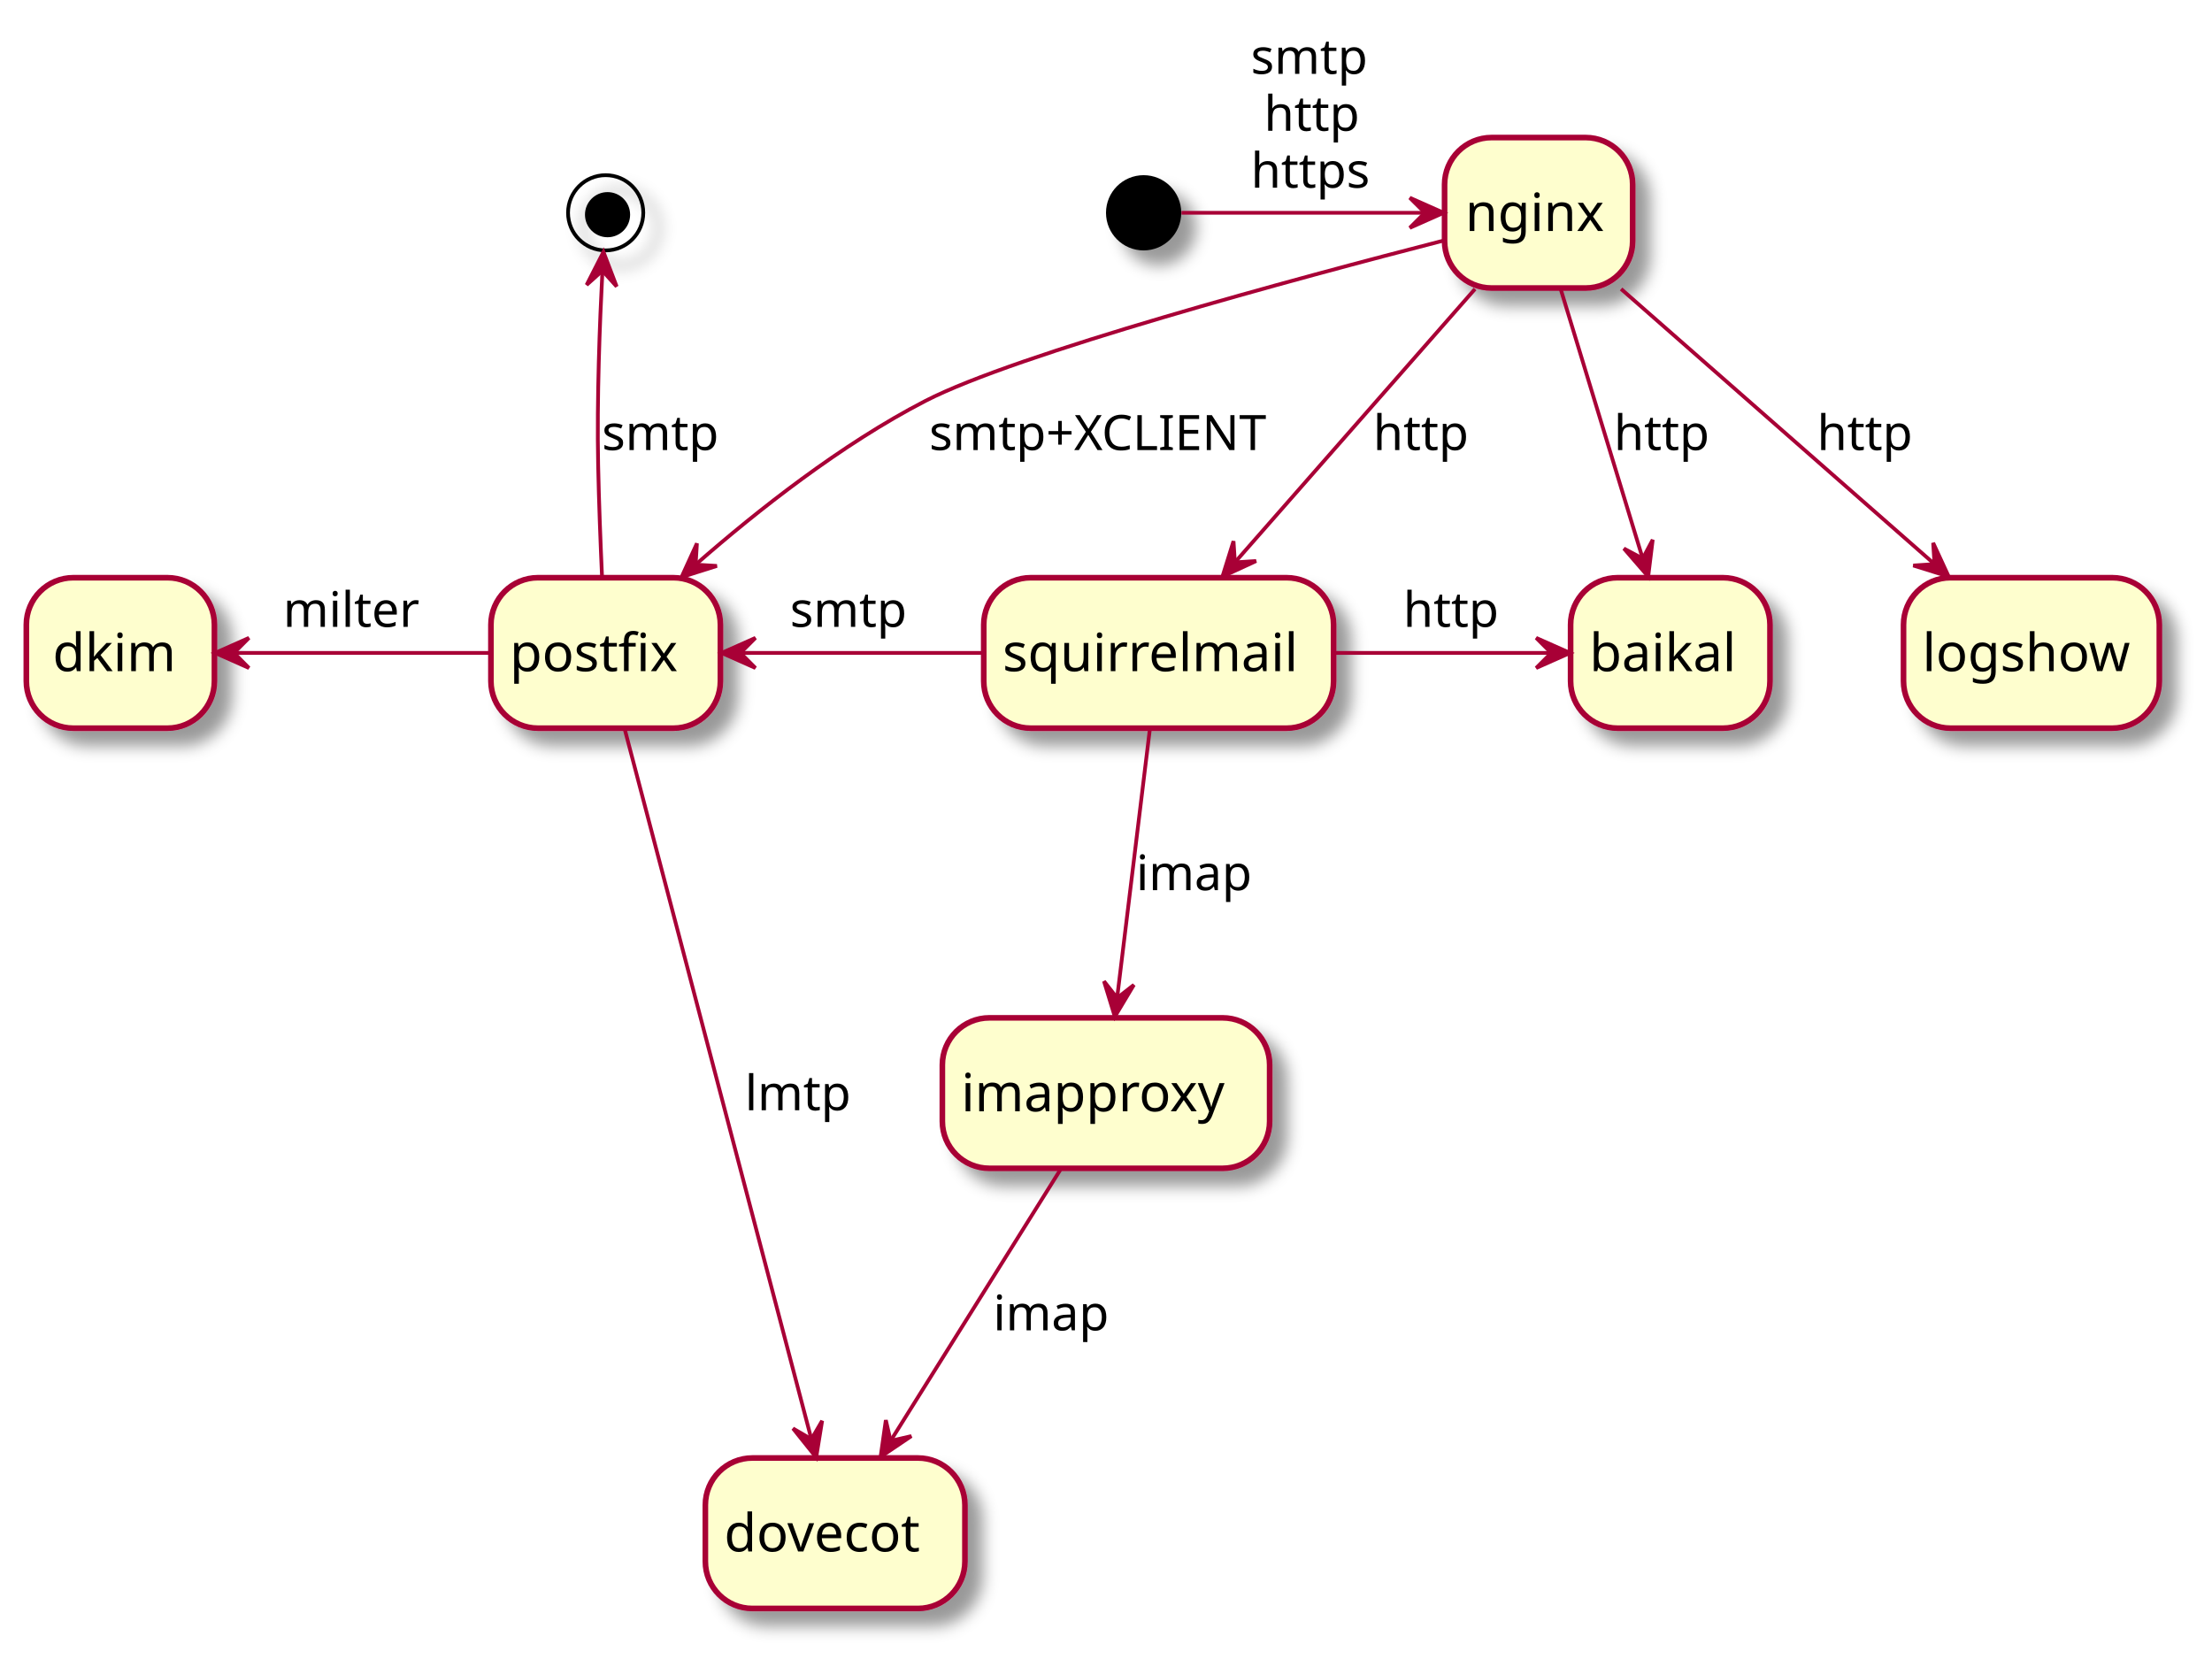
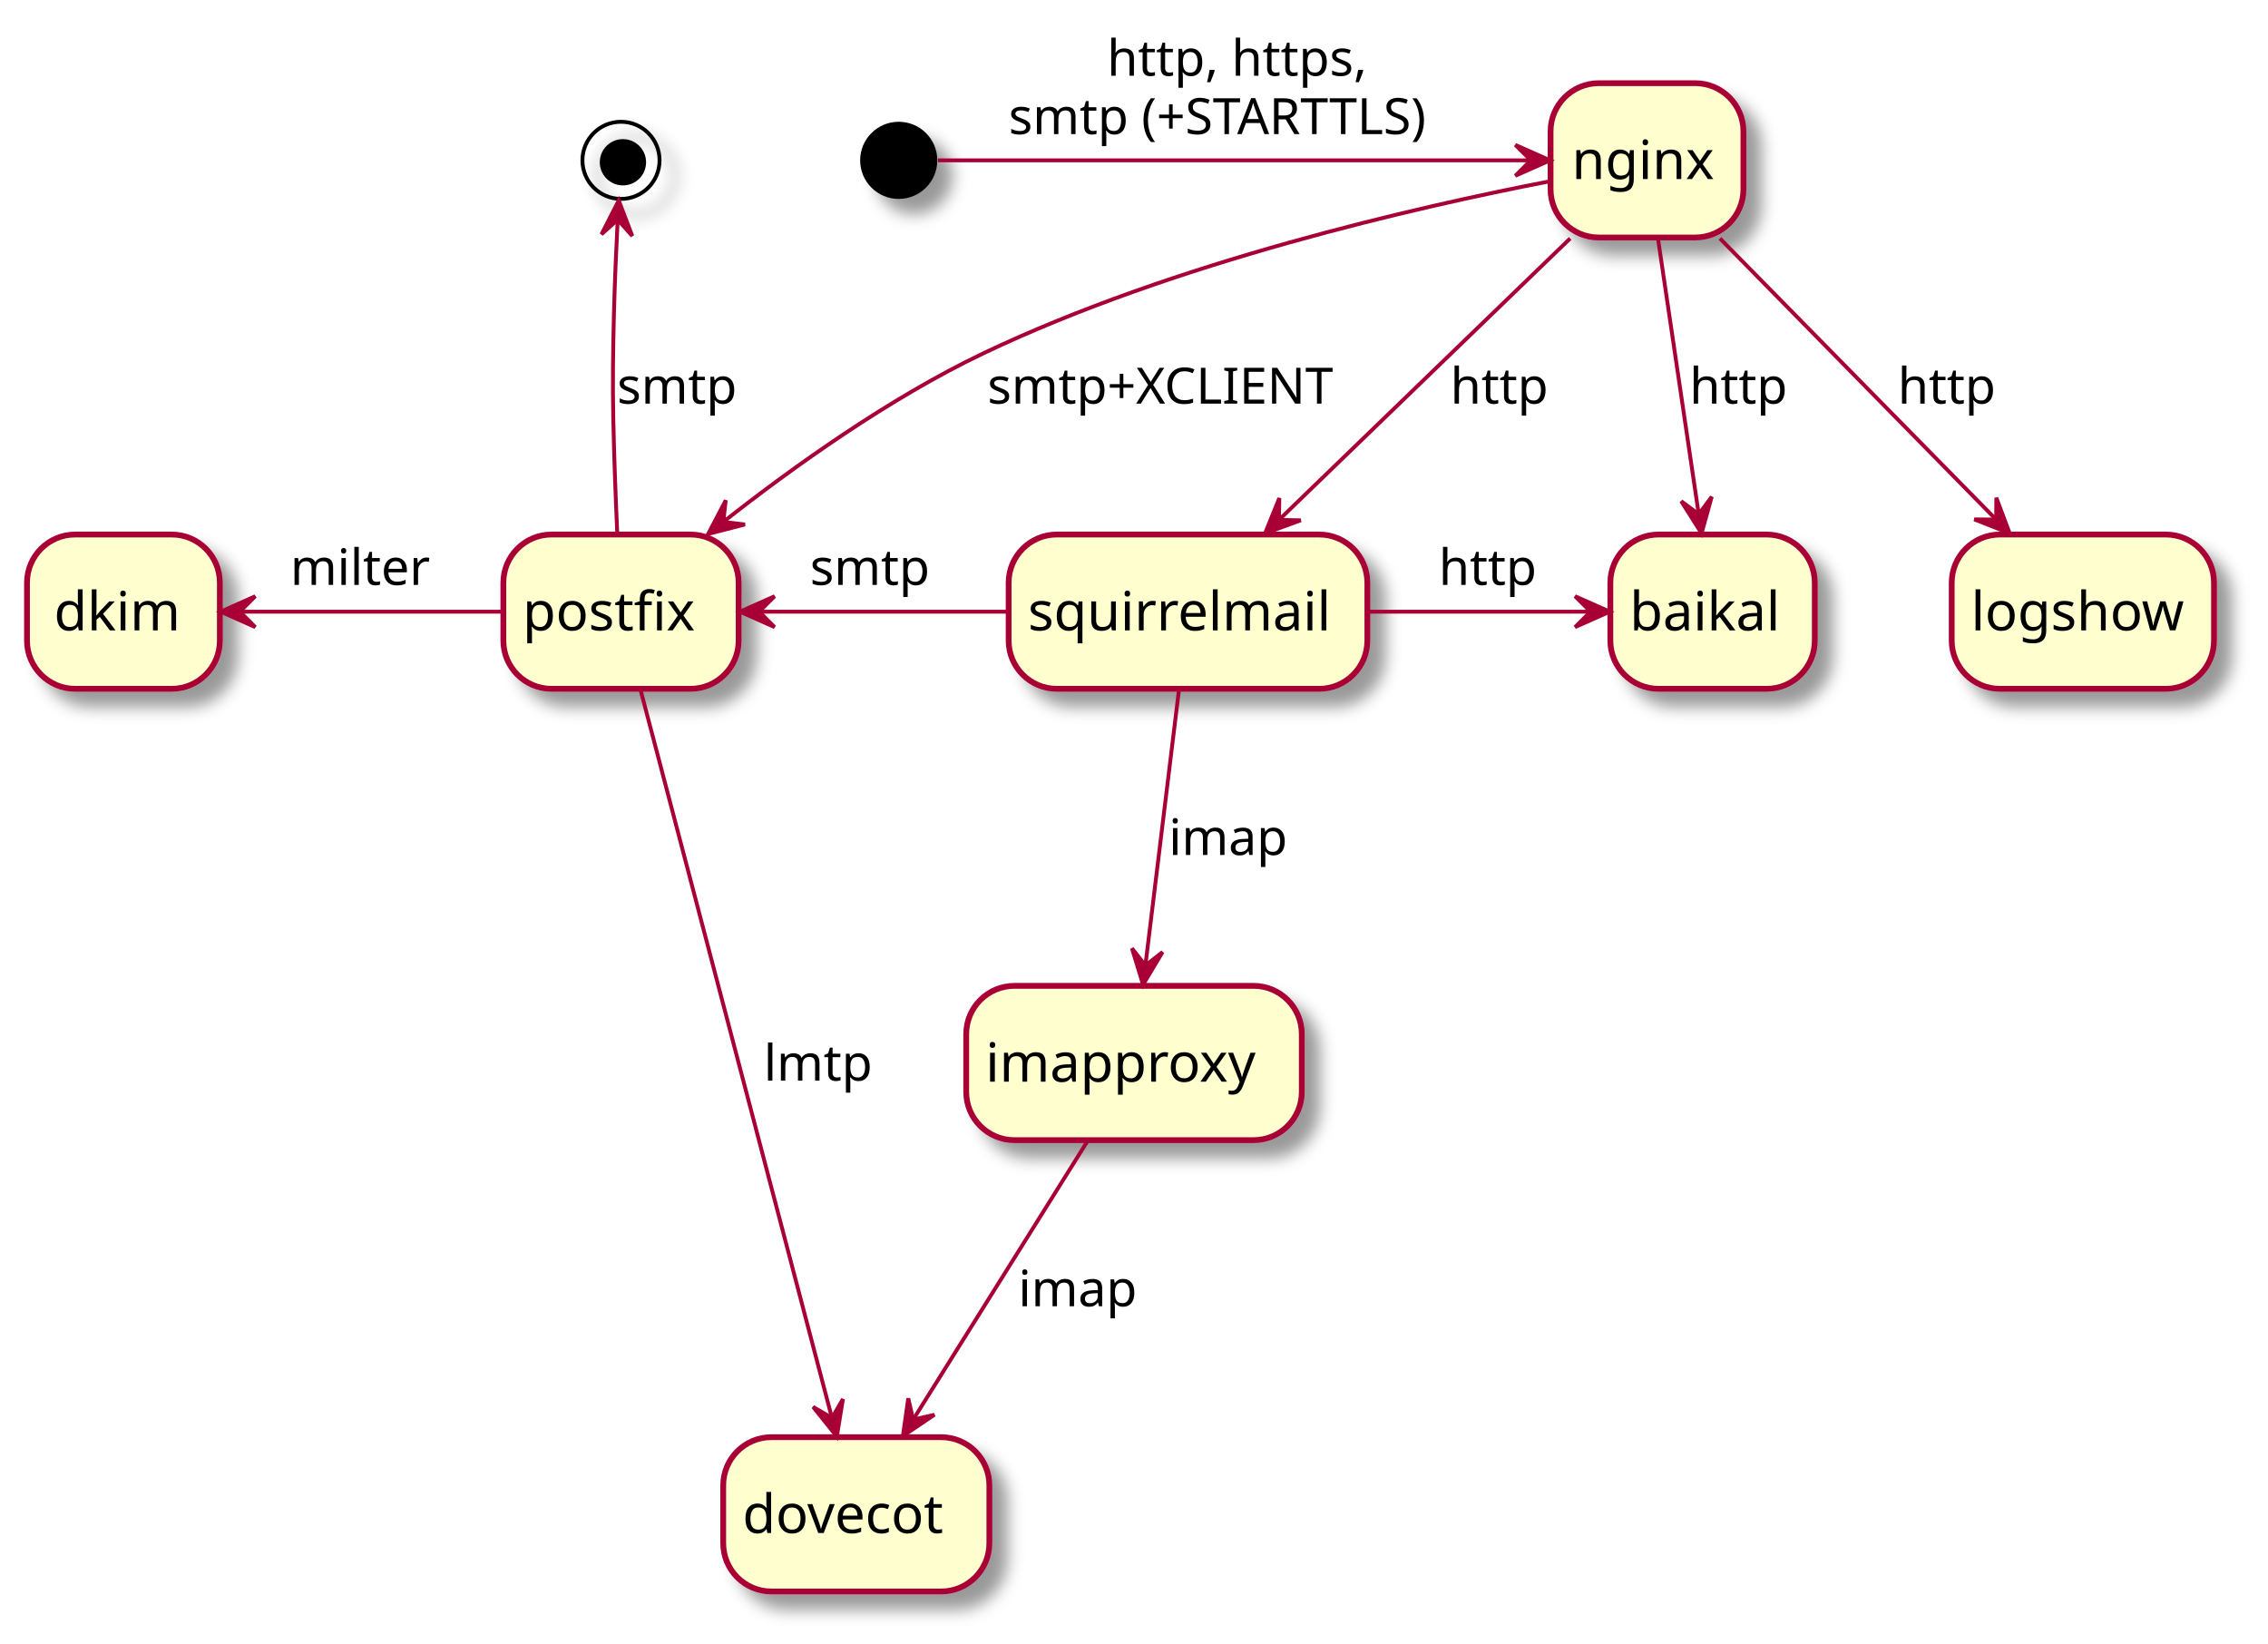
- <svg xmlns="http://www.w3.org/2000/svg" contentScriptType="application/ecmascript" contentStyleType="text/css" height="441px" preserveAspectRatio="none" style="width:588px;height:441px;background:#FFFFFF;" version="1.1" viewBox="0 0 588 441" width="588px" zoomAndPan="magnify">
+ <svg xmlns="http://www.w3.org/2000/svg" contentScriptType="application/ecmascript" contentStyleType="text/css" height="426px" preserveAspectRatio="none" style="width:588px;height:426px;background:#FFFFFF;" version="1.1" viewBox="0 0 588 426" width="588px" zoomAndPan="magnify">
  <defs>
-     <filter height="300%" id="fdxmy0gbgu6qi" width="300%" x="-1" y="-1">
+     <filter height="300%" id="f1i86ii3vhs48j" width="300%" x="-1" y="-1">
      <feGaussianBlur result="blurOut" stdDeviation="2.0" />
      <feColorMatrix in="blurOut" result="blurOut2" type="matrix" values="0 0 0 0 0 0 0 0 0 0 0 0 0 0 0 0 0 0 .4 0" />
      <feOffset dx="4.0" dy="4.0" in="blurOut2" result="blurOut3" />
      <feBlend in="SourceGraphic" in2="blurOut3" mode="normal" />
    </filter>
  </defs>
  <g>
-     <ellipse cx="304" cy="56.566" fill="#000000" filter="url(#fdxmy0gbgu6qi)" rx="10" ry="10" style="stroke:none;stroke-width:1.0;" />
-     <rect fill="#FEFECE" filter="url(#fdxmy0gbgu6qi)" height="40" rx="12.5" ry="12.5" style="stroke:#A80036;stroke-width:1.5;" width="50" x="384" y="36.566" />
-     <text fill="#000000" font-family="sans-serif" font-size="14" lengthAdjust="spacing" textLength="39" x="389.5" y="61.413">nginx</text>
-     <rect fill="#FEFECE" filter="url(#fdxmy0gbgu6qi)" height="40" rx="12.5" ry="12.5" style="stroke:#A80036;stroke-width:1.5;" width="61" x="130.5" y="153.566" />
-     <text fill="#000000" font-family="sans-serif" font-size="14" lengthAdjust="spacing" textLength="51" x="135.5" y="178.413">postfix</text>
-     <ellipse cx="161" cy="56.566" filter="url(#fdxmy0gbgu6qi)" rx="10" ry="10" style="stroke:#000000;stroke-width:1.0;fill:none;" />
-     <ellipse cx="161.5" cy="57.066" fill="#000000" rx="6" ry="6" style="stroke:none;stroke-width:1.0;" />
-     <rect fill="#FEFECE" filter="url(#fdxmy0gbgu6qi)" height="40" rx="12.5" ry="12.5" style="stroke:#A80036;stroke-width:1.5;" width="50" x="7" y="153.566" />
-     <text fill="#000000" font-family="sans-serif" font-size="14" lengthAdjust="spacing" textLength="36" x="14" y="178.413">dkim</text>
-     <rect fill="#FEFECE" filter="url(#fdxmy0gbgu6qi)" height="40" rx="12.5" ry="12.5" style="stroke:#A80036;stroke-width:1.5;" width="69" x="187.5" y="387.566" />
-     <text fill="#000000" font-family="sans-serif" font-size="14" lengthAdjust="spacing" textLength="59" x="192.5" y="412.413">dovecot</text>
-     <rect fill="#FEFECE" filter="url(#fdxmy0gbgu6qi)" height="40" rx="12.5" ry="12.5" style="stroke:#A80036;stroke-width:1.5;" width="87" x="250.5" y="270.566" />
-     <text fill="#000000" font-family="sans-serif" font-size="14" lengthAdjust="spacing" textLength="77" x="255.5" y="295.413">imapproxy</text>
-     <rect fill="#FEFECE" filter="url(#fdxmy0gbgu6qi)" height="40" rx="12.5" ry="12.5" style="stroke:#A80036;stroke-width:1.5;" width="93" x="261.5" y="153.566" />
-     <text fill="#000000" font-family="sans-serif" font-size="14" lengthAdjust="spacing" textLength="83" x="266.5" y="178.413">squirrelmail</text>
-     <rect fill="#FEFECE" filter="url(#fdxmy0gbgu6qi)" height="40" rx="12.5" ry="12.5" style="stroke:#A80036;stroke-width:1.5;" width="53" x="417.5" y="153.566" />
-     <text fill="#000000" font-family="sans-serif" font-size="14" lengthAdjust="spacing" textLength="43" x="422.5" y="178.413">baikal</text>
-     <rect fill="#FEFECE" filter="url(#fdxmy0gbgu6qi)" height="40" rx="12.5" ry="12.5" style="stroke:#A80036;stroke-width:1.5;" width="68" x="506" y="153.566" />
-     <text fill="#000000" font-family="sans-serif" font-size="14" lengthAdjust="spacing" textLength="58" x="511" y="178.413">logshow</text>
-     <path d="M314.068,56.566 C328.799,56.566 356.843,56.566 378.647,56.566 " fill="none" id="*start-to-nginx" style="stroke:#A80036;stroke-width:1.0;" />
-     <polygon fill="#A80036" points="383.76,56.566,374.76,52.566,378.76,56.566,374.76,60.566,383.76,56.566" style="stroke:#A80036;stroke-width:1.0;" />
-     <text fill="#000000" font-family="sans-serif" font-size="13" lengthAdjust="spacing" textLength="33" x="332.5" y="19.633">smtp</text>
-     <text fill="#000000" font-family="sans-serif" font-size="13" lengthAdjust="spacing" textLength="26" x="336" y="34.766">http</text>
-     <text fill="#000000" font-family="sans-serif" font-size="13" lengthAdjust="spacing" textLength="33" x="332.5" y="49.898">https</text>
-     <path d="M383.947,63.892 C344.599,74.028 270.293,94.038 246,106.566 C223.65,118.092 201.306,135.742 185.139,149.89 " fill="none" id="nginx-to-postfix" style="stroke:#A80036;stroke-width:1.0;" />
-     <polygon fill="#A80036" points="181.166,153.406,190.557,150.438,184.911,150.093,185.256,144.446,181.166,153.406" style="stroke:#A80036;stroke-width:1.0;" />
-     <text fill="#000000" font-family="sans-serif" font-size="13" lengthAdjust="spacing" textLength="96" x="247" y="119.633">smtp+XCLIENT</text>
-     <path d="M160.129,72.244 C159.437,85.617 158.64,105.916 159,123.566 C159.201,133.44 159.631,144.427 160.041,153.49 " fill="none" id="postfix1-backto-postfix" style="stroke:#A80036;stroke-width:1.0;" />
-     <polygon fill="#A80036" points="160.416,66.964,155.936,75.735,160.146,71.957,163.924,76.167,160.416,66.964" style="stroke:#A80036;stroke-width:1.0;" />
-     <text fill="#000000" font-family="sans-serif" font-size="13" lengthAdjust="spacing" textLength="33" x="160" y="119.633">smtp</text>
-     <path d="M62.25,173.566 C82.781,173.566 109.832,173.566 130.43,173.566 " fill="none" id="dkim-backto-postfix" style="stroke:#A80036;stroke-width:1.0;" />
-     <polygon fill="#A80036" points="57.179,173.566,66.179,177.566,62.179,173.566,66.179,169.566,57.179,173.566" style="stroke:#A80036;stroke-width:1.0;" />
-     <text fill="#000000" font-family="sans-serif" font-size="13" lengthAdjust="spacing" textLength="37" x="75.25" y="166.633">milter</text>
-     <path d="M166.096,193.947 C177.18,236.102 203.457,336.043 215.62,382.3 " fill="none" id="postfix-to-dovecot" style="stroke:#A80036;stroke-width:1.0;" />
-     <polygon fill="#A80036" points="216.961,387.403,218.54,377.682,215.689,382.568,210.803,379.717,216.961,387.403" style="stroke:#A80036;stroke-width:1.0;" />
-     <text fill="#000000" font-family="sans-serif" font-size="13" lengthAdjust="spacing" textLength="29" x="198" y="295.133">lmtp</text>
-     <path d="M281.949,310.814 C269.541,330.633 250.186,361.547 236.842,382.86 " fill="none" id="imapproxy-to-dovecot" style="stroke:#A80036;stroke-width:1.0;" />
-     <polygon fill="#A80036" points="234.09,387.255,242.257,381.75,236.744,383.017,235.476,377.504,234.09,387.255" style="stroke:#A80036;stroke-width:1.0;" />
-     <text fill="#000000" font-family="sans-serif" font-size="13" lengthAdjust="spacing" textLength="32" x="264" y="353.633">imap</text>
-     <path d="M197.142,173.566 C216.489,173.566 240.541,173.566 261.292,173.566 " fill="none" id="postfix-backto-squirrelmail" style="stroke:#A80036;stroke-width:1.0;" />
-     <polygon fill="#A80036" points="191.816,173.566,200.816,177.566,196.816,173.566,200.816,169.566,191.816,173.566" style="stroke:#A80036;stroke-width:1.0;" />
-     <text fill="#000000" font-family="sans-serif" font-size="13" lengthAdjust="spacing" textLength="33" x="210" y="166.633">smtp</text>
-     <path d="M305.657,193.814 C303.274,213.384 299.575,243.773 296.984,265.053 " fill="none" id="squirrelmail-to-imapproxy" style="stroke:#A80036;stroke-width:1.0;" />
-     <polygon fill="#A80036" points="296.351,270.255,301.409,261.804,296.955,265.292,293.468,260.837,296.351,270.255" style="stroke:#A80036;stroke-width:1.0;" />
-     <text fill="#000000" font-family="sans-serif" font-size="13" lengthAdjust="spacing" textLength="32" x="302" y="236.633">imap</text>
-     <path d="M354.803,173.566 C373.744,173.566 395.121,173.566 412.199,173.566 " fill="none" id="squirrelmail-to-baikal" style="stroke:#A80036;stroke-width:1.0;" />
-     <polygon fill="#A80036" points="417.354,173.566,408.354,169.566,412.354,173.566,408.354,177.566,417.354,173.566" style="stroke:#A80036;stroke-width:1.0;" />
-     <text fill="#000000" font-family="sans-serif" font-size="13" lengthAdjust="spacing" textLength="26" x="373" y="166.633">http</text>
-     <path d="M392.095,76.814 C374.543,96.799 347.083,128.066 328.352,149.393 " fill="none" id="nginx-to-squirrelmail" style="stroke:#A80036;stroke-width:1.0;" />
-     <polygon fill="#A80036" points="324.96,153.255,333.905,149.133,328.26,149.498,327.894,143.853,324.96,153.255" style="stroke:#A80036;stroke-width:1.0;" />
-     <text fill="#000000" font-family="sans-serif" font-size="13" lengthAdjust="spacing" textLength="26" x="365" y="119.633">http</text>
-     <path d="M414.858,76.814 C420.84,96.467 430.141,127.031 436.622,148.323 " fill="none" id="nginx-to-baikal" style="stroke:#A80036;stroke-width:1.0;" />
-     <polygon fill="#A80036" points="438.123,153.255,439.329,143.48,436.667,148.472,431.676,145.81,438.123,153.255" style="stroke:#A80036;stroke-width:1.0;" />
-     <text fill="#000000" font-family="sans-serif" font-size="13" lengthAdjust="spacing" textLength="26" x="429" y="119.633">http</text>
-     <path d="M430.926,76.814 C453.88,96.965 489.9,128.585 514.206,149.922 " fill="none" id="nginx-to-logshow" style="stroke:#A80036;stroke-width:1.0;" />
-     <polygon fill="#A80036" points="518.002,153.255,513.878,144.311,514.245,149.956,508.6,150.323,518.002,153.255" style="stroke:#A80036;stroke-width:1.0;" />
-     <text fill="#000000" font-family="sans-serif" font-size="13" lengthAdjust="spacing" textLength="26" x="483" y="119.633">http</text>
+     <ellipse cx="233" cy="41.566" fill="#000000" filter="url(#f1i86ii3vhs48j)" rx="10" ry="10" style="stroke:none;stroke-width:1.0;" />
+     <rect fill="#FEFECE" filter="url(#f1i86ii3vhs48j)" height="40" rx="12.5" ry="12.5" style="stroke:#A80036;stroke-width:1.5;" width="50" x="402" y="21.566" />
+     <text fill="#000000" font-family="sans-serif" font-size="14" lengthAdjust="spacing" textLength="39" x="407.5" y="46.413">nginx</text>
+     <rect fill="#FEFECE" filter="url(#f1i86ii3vhs48j)" height="40" rx="12.5" ry="12.5" style="stroke:#A80036;stroke-width:1.5;" width="61" x="130.5" y="138.566" />
+     <text fill="#000000" font-family="sans-serif" font-size="14" lengthAdjust="spacing" textLength="51" x="135.5" y="163.413">postfix</text>
+     <ellipse cx="161" cy="41.566" filter="url(#f1i86ii3vhs48j)" rx="10" ry="10" style="stroke:#000000;stroke-width:1.0;fill:none;" />
+     <ellipse cx="161.5" cy="42.066" fill="#000000" rx="6" ry="6" style="stroke:none;stroke-width:1.0;" />
+     <rect fill="#FEFECE" filter="url(#f1i86ii3vhs48j)" height="40" rx="12.5" ry="12.5" style="stroke:#A80036;stroke-width:1.5;" width="50" x="7" y="138.566" />
+     <text fill="#000000" font-family="sans-serif" font-size="14" lengthAdjust="spacing" textLength="36" x="14" y="163.413">dkim</text>
+     <rect fill="#FEFECE" filter="url(#f1i86ii3vhs48j)" height="40" rx="12.5" ry="12.5" style="stroke:#A80036;stroke-width:1.5;" width="69" x="187.5" y="372.566" />
+     <text fill="#000000" font-family="sans-serif" font-size="14" lengthAdjust="spacing" textLength="59" x="192.5" y="397.413">dovecot</text>
+     <rect fill="#FEFECE" filter="url(#f1i86ii3vhs48j)" height="40" rx="12.5" ry="12.5" style="stroke:#A80036;stroke-width:1.5;" width="87" x="250.5" y="255.566" />
+     <text fill="#000000" font-family="sans-serif" font-size="14" lengthAdjust="spacing" textLength="77" x="255.5" y="280.413">imapproxy</text>
+     <rect fill="#FEFECE" filter="url(#f1i86ii3vhs48j)" height="40" rx="12.5" ry="12.5" style="stroke:#A80036;stroke-width:1.5;" width="93" x="261.5" y="138.566" />
+     <text fill="#000000" font-family="sans-serif" font-size="14" lengthAdjust="spacing" textLength="83" x="266.5" y="163.413">squirrelmail</text>
+     <rect fill="#FEFECE" filter="url(#f1i86ii3vhs48j)" height="40" rx="12.5" ry="12.5" style="stroke:#A80036;stroke-width:1.5;" width="53" x="417.5" y="138.566" />
+     <text fill="#000000" font-family="sans-serif" font-size="14" lengthAdjust="spacing" textLength="43" x="422.5" y="163.413">baikal</text>
+     <rect fill="#FEFECE" filter="url(#f1i86ii3vhs48j)" height="40" rx="12.5" ry="12.5" style="stroke:#A80036;stroke-width:1.5;" width="68" x="506" y="138.566" />
+     <text fill="#000000" font-family="sans-serif" font-size="14" lengthAdjust="spacing" textLength="58" x="511" y="163.413">logshow</text>
+     <path d="M243.157,41.566 C271.476,41.566 352.143,41.566 396.629,41.566 " fill="none" id="*start-to-nginx" style="stroke:#A80036;stroke-width:1.0;" />
+     <polygon fill="#A80036" points="401.869,41.566,392.869,37.566,396.869,41.566,392.869,45.566,401.869,41.566" style="stroke:#A80036;stroke-width:1.0;" />
+     <text fill="#000000" font-family="sans-serif" font-size="13" lengthAdjust="spacing" textLength="71" x="287" y="19.633">http, https,</text>
+     <text fill="#000000" font-family="sans-serif" font-size="13" lengthAdjust="spacing" textLength="122" x="261.5" y="34.766">smtp (+STARTTLS)</text>
+     <path d="M401.852,46.985 C367.484,53.627 304.468,67.984 255,91.566 C230.568,103.213 205.619,121.063 187.569,135.265 " fill="none" id="nginx-to-postfix" style="stroke:#A80036;stroke-width:1.0;" />
+     <polygon fill="#A80036" points="183.595,138.42,193.131,135.957,187.511,135.311,188.157,129.691,183.595,138.42" style="stroke:#A80036;stroke-width:1.0;" />
+     <text fill="#000000" font-family="sans-serif" font-size="13" lengthAdjust="spacing" textLength="96" x="256" y="104.633">smtp+XCLIENT</text>
+     <path d="M160.129,57.244 C159.437,70.617 158.64,90.916 159,108.566 C159.201,118.44 159.631,129.427 160.041,138.49 " fill="none" id="postfix1-backto-postfix" style="stroke:#A80036;stroke-width:1.0;" />
+     <polygon fill="#A80036" points="160.416,51.964,155.936,60.735,160.146,56.957,163.924,61.167,160.416,51.964" style="stroke:#A80036;stroke-width:1.0;" />
+     <text fill="#000000" font-family="sans-serif" font-size="13" lengthAdjust="spacing" textLength="33" x="160" y="104.633">smtp</text>
+     <path d="M62.25,158.566 C82.781,158.566 109.832,158.566 130.43,158.566 " fill="none" id="dkim-backto-postfix" style="stroke:#A80036;stroke-width:1.0;" />
+     <polygon fill="#A80036" points="57.179,158.566,66.179,162.566,62.179,158.566,66.179,154.566,57.179,158.566" style="stroke:#A80036;stroke-width:1.0;" />
+     <text fill="#000000" font-family="sans-serif" font-size="13" lengthAdjust="spacing" textLength="37" x="75.25" y="151.633">milter</text>
+     <path d="M166.096,178.947 C177.18,221.102 203.457,321.043 215.62,367.3 " fill="none" id="postfix-to-dovecot" style="stroke:#A80036;stroke-width:1.0;" />
+     <polygon fill="#A80036" points="216.961,372.403,218.54,362.682,215.689,367.568,210.803,364.717,216.961,372.403" style="stroke:#A80036;stroke-width:1.0;" />
+     <text fill="#000000" font-family="sans-serif" font-size="13" lengthAdjust="spacing" textLength="29" x="198" y="280.133">lmtp</text>
+     <path d="M281.949,295.814 C269.541,315.633 250.186,346.547 236.842,367.86 " fill="none" id="imapproxy-to-dovecot" style="stroke:#A80036;stroke-width:1.0;" />
+     <polygon fill="#A80036" points="234.09,372.255,242.257,366.75,236.744,368.017,235.476,362.504,234.09,372.255" style="stroke:#A80036;stroke-width:1.0;" />
+     <text fill="#000000" font-family="sans-serif" font-size="13" lengthAdjust="spacing" textLength="32" x="264" y="338.633">imap</text>
+     <path d="M197.142,158.566 C216.489,158.566 240.541,158.566 261.292,158.566 " fill="none" id="postfix-backto-squirrelmail" style="stroke:#A80036;stroke-width:1.0;" />
+     <polygon fill="#A80036" points="191.816,158.566,200.816,162.566,196.816,158.566,200.816,154.566,191.816,158.566" style="stroke:#A80036;stroke-width:1.0;" />
+     <text fill="#000000" font-family="sans-serif" font-size="13" lengthAdjust="spacing" textLength="33" x="210" y="151.633">smtp</text>
+     <path d="M305.657,178.814 C303.274,198.384 299.575,228.773 296.984,250.053 " fill="none" id="squirrelmail-to-imapproxy" style="stroke:#A80036;stroke-width:1.0;" />
+     <polygon fill="#A80036" points="296.351,255.255,301.409,246.804,296.955,250.292,293.468,245.837,296.351,255.255" style="stroke:#A80036;stroke-width:1.0;" />
+     <text fill="#000000" font-family="sans-serif" font-size="13" lengthAdjust="spacing" textLength="32" x="303" y="221.633">imap</text>
+     <path d="M354.803,158.566 C373.744,158.566 395.121,158.566 412.199,158.566 " fill="none" id="squirrelmail-to-baikal" style="stroke:#A80036;stroke-width:1.0;" />
+     <polygon fill="#A80036" points="417.354,158.566,408.354,154.566,412.354,158.566,408.354,162.566,417.354,158.566" style="stroke:#A80036;stroke-width:1.0;" />
+     <text fill="#000000" font-family="sans-serif" font-size="13" lengthAdjust="spacing" textLength="26" x="373" y="151.633">http</text>
+     <path d="M407.082,61.814 C386.317,81.882 353.78,113.325 331.705,134.658 " fill="none" id="nginx-to-squirrelmail" style="stroke:#A80036;stroke-width:1.0;" />
+     <polygon fill="#A80036" points="327.983,138.255,337.235,134.878,331.579,134.781,331.676,129.125,327.983,138.255" style="stroke:#A80036;stroke-width:1.0;" />
+     <text fill="#000000" font-family="sans-serif" font-size="13" lengthAdjust="spacing" textLength="26" x="376" y="104.633">http</text>
+     <path d="M429.845,61.814 C432.738,81.384 437.231,111.773 440.376,133.053 " fill="none" id="nginx-to-baikal" style="stroke:#A80036;stroke-width:1.0;" />
+     <polygon fill="#A80036" points="441.145,138.255,443.788,128.767,440.415,133.309,435.874,129.935,441.145,138.255" style="stroke:#A80036;stroke-width:1.0;" />
+     <text fill="#000000" font-family="sans-serif" font-size="13" lengthAdjust="spacing" textLength="26" x="438" y="104.633">http</text>
+     <path d="M445.914,61.814 C465.632,81.882 496.529,113.325 517.49,134.658 " fill="none" id="nginx-to-logshow" style="stroke:#A80036;stroke-width:1.0;" />
+     <polygon fill="#A80036" points="521.025,138.255,517.569,129.032,517.52,134.689,511.864,134.64,521.025,138.255" style="stroke:#A80036;stroke-width:1.0;" />
+     <text fill="#000000" font-family="sans-serif" font-size="13" lengthAdjust="spacing" textLength="26" x="492" y="104.633">http</text>
  </g>
</svg>
